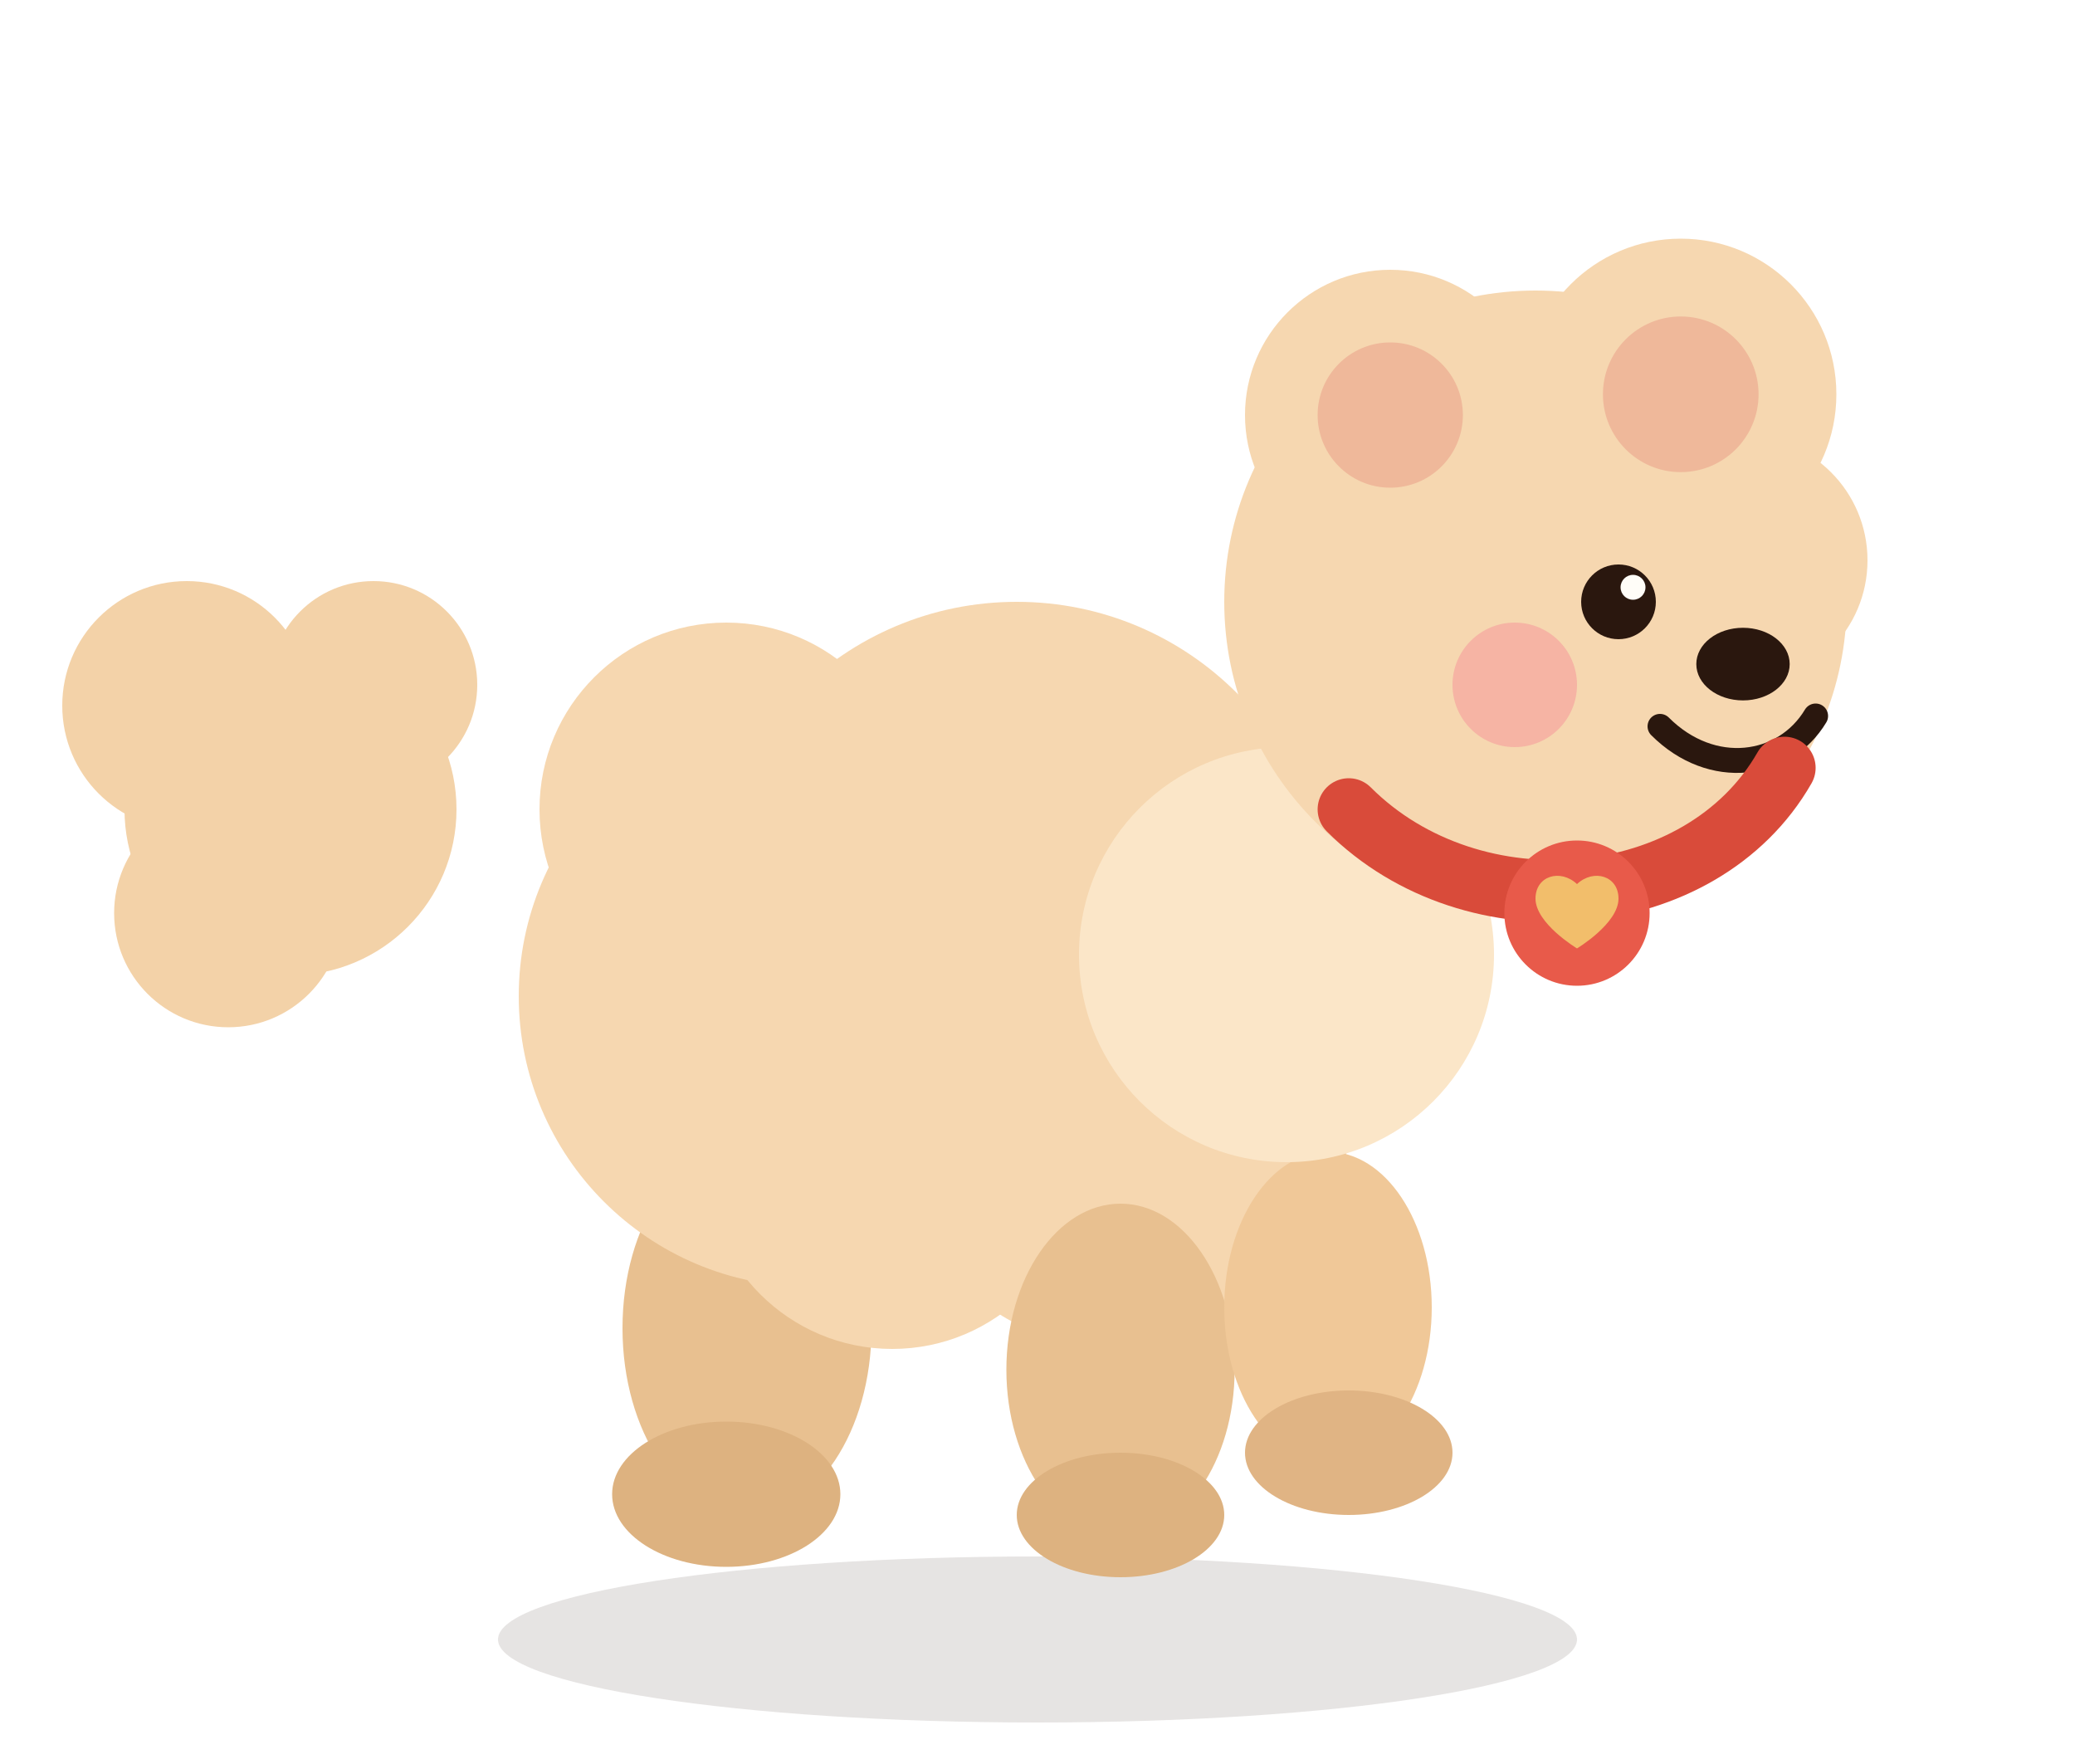
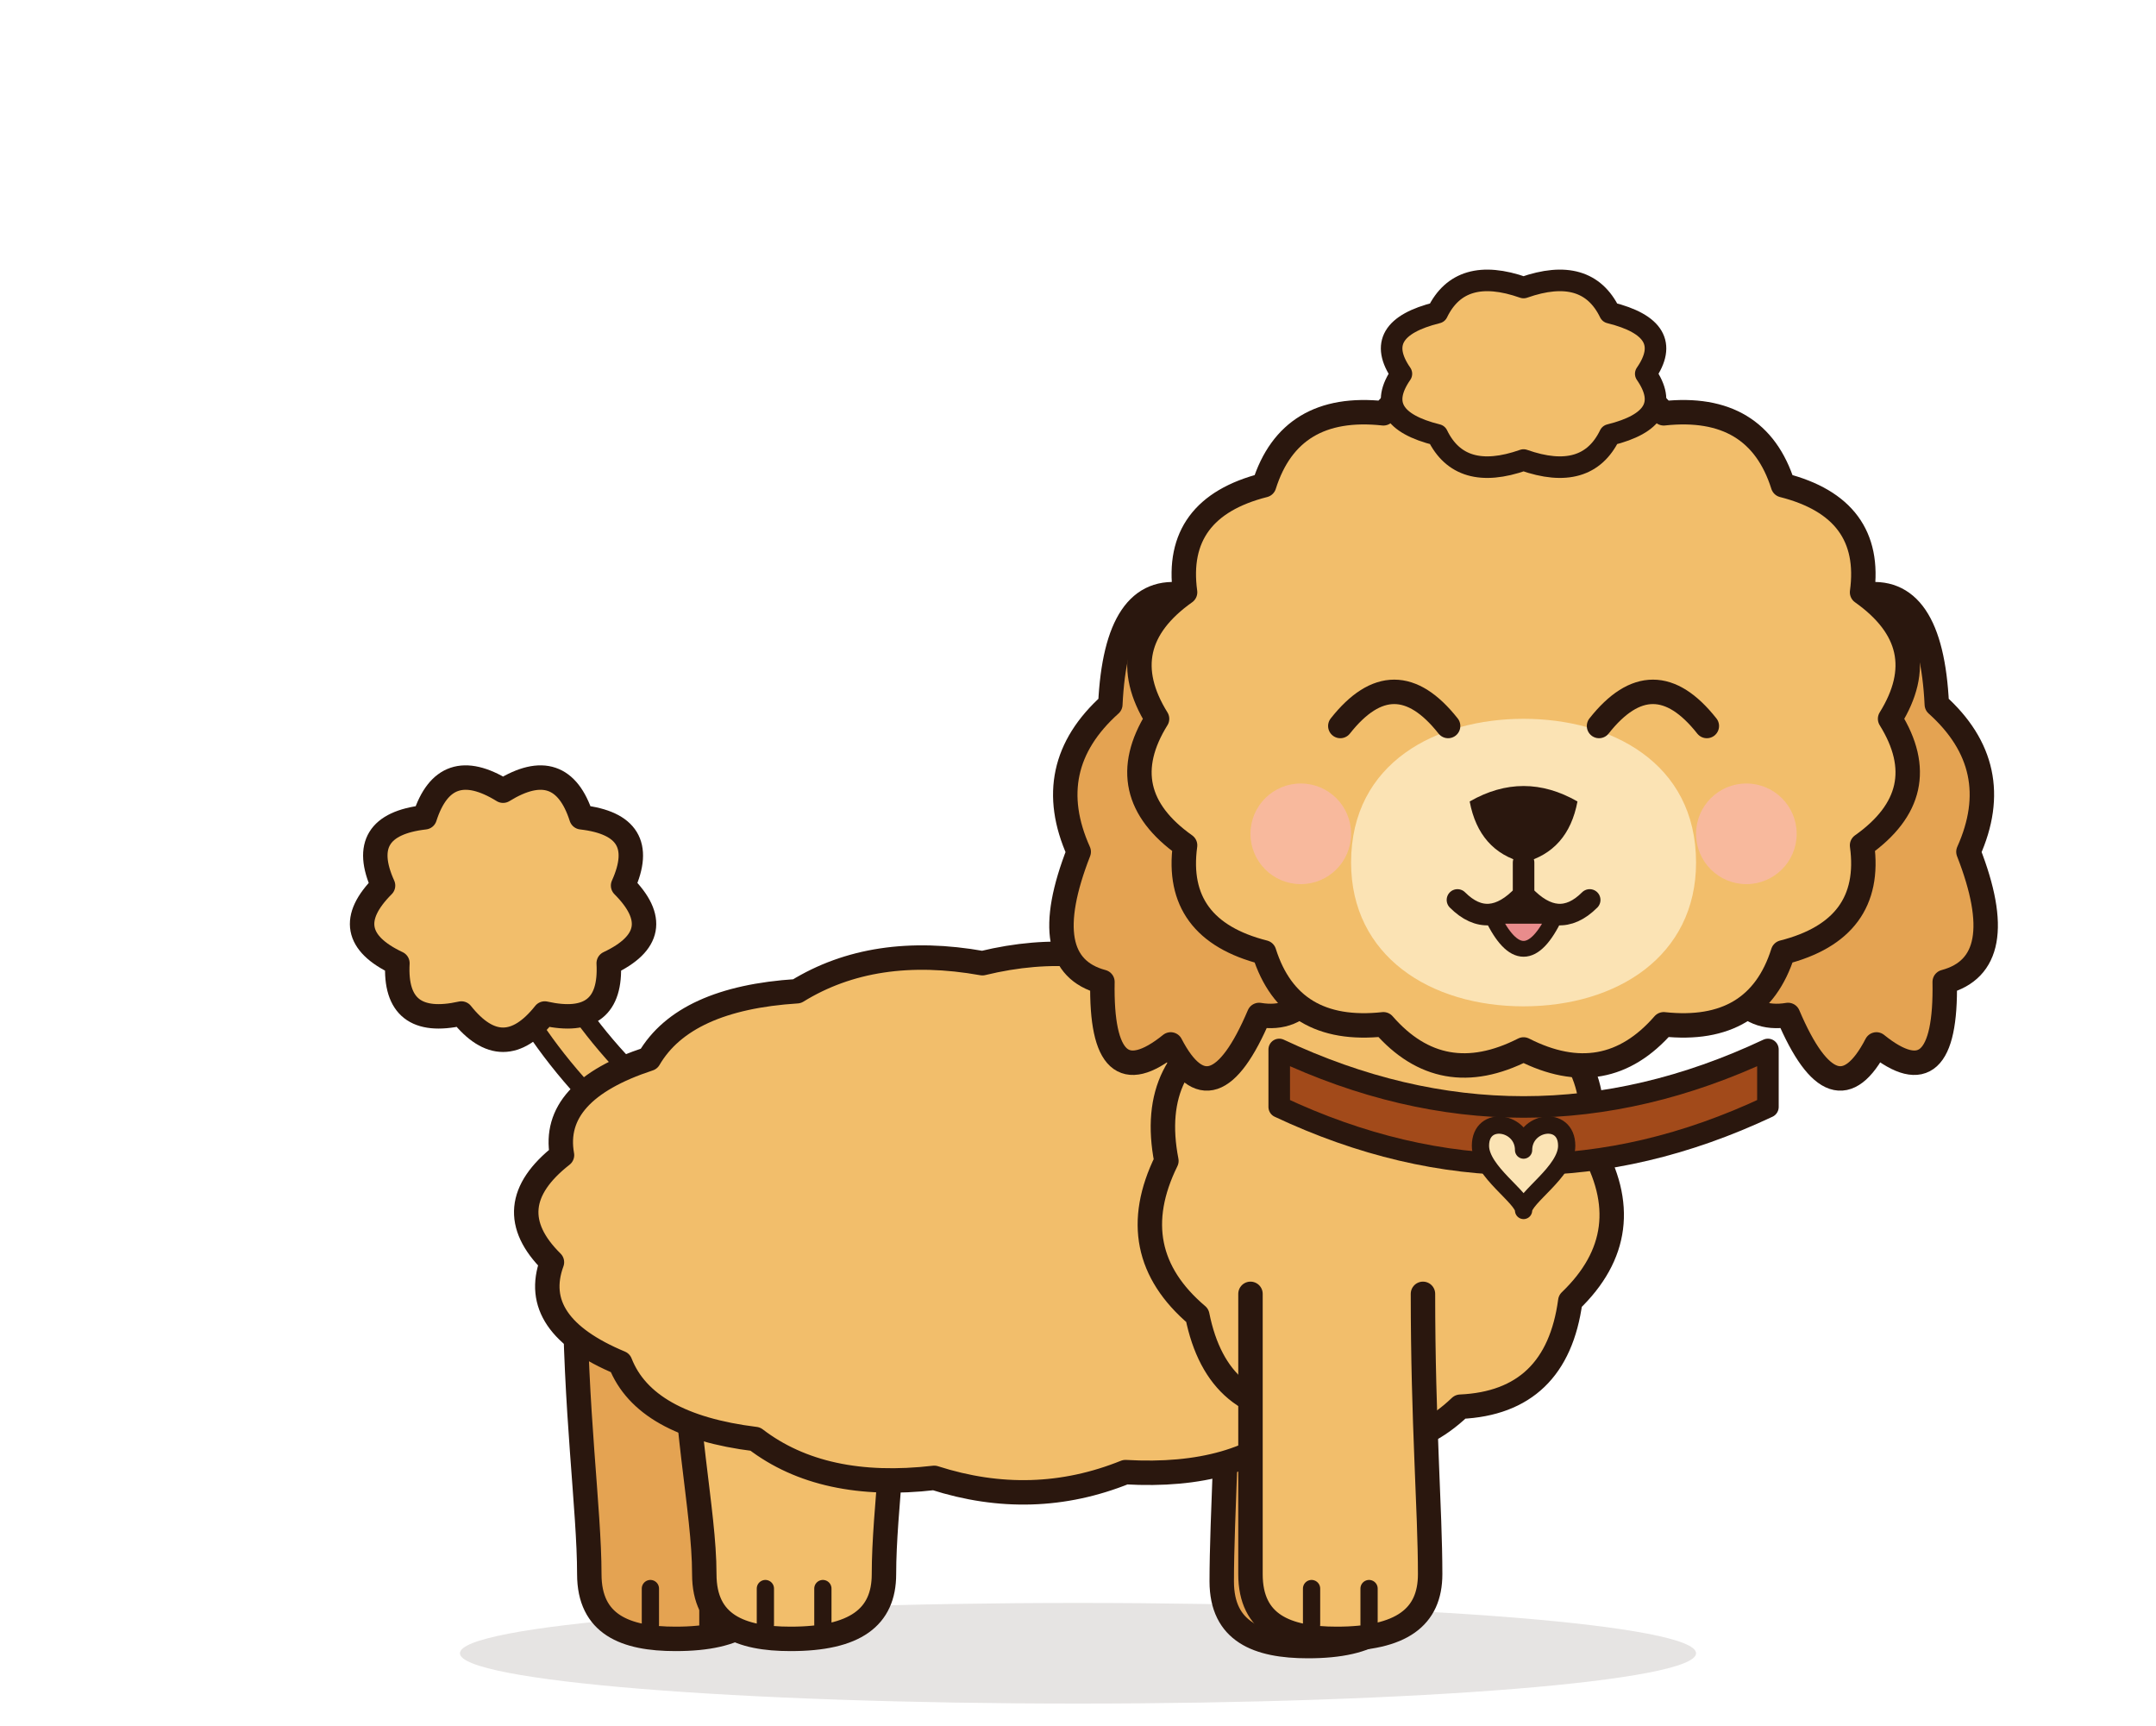
- <svg xmlns="http://www.w3.org/2000/svg" viewBox="0 0 200 170" fill="none">
-   <ellipse cx="100" cy="158" rx="52" ry="8" fill="#2A170E" opacity=".12" />
-   <g fill="#F3D2A8">
-     <circle cx="28" cy="78" r="16" />
-     <circle cx="18" cy="68" r="12" />
-     <circle cx="22" cy="88" r="11" />
-     <circle cx="36" cy="66" r="10" />
+ <svg xmlns="http://www.w3.org/2000/svg" viewBox="0 0 300 240" fill="none" aria-hidden="true">
+   <ellipse cx="150" cy="230" rx="86" ry="7" fill="#2a170e" opacity="0.12" />
+   <g>
+     <g transform="translate(94 192)">
+       <path d="M-14 -14 C-14 4 -12 18 -12 27 C-12 34 -7 36 0 36 C9 36 13 33 13 27 C13 18 14 4 14 -14Z" fill="#e4a352" />
+       <path d="M-14 -14 C-14 4 -12 18 -12 27 C-12 34 -7 36 0 36 C9 36 13 33 13 27 C13 18 14 4 14 -14" stroke="#2a170e" stroke-width="3.4" stroke-linejoin="round" stroke-linecap="round" fill="none" />
+       <path d="M-3.5 29 v5 M4.5 29 v5" stroke="#2a170e" stroke-width="2.4" stroke-linejoin="round" stroke-linecap="round" fill="none" />
+     </g>
+     <g transform="translate(182 193)">
+       <path d="M-11 -14 C-11 4 -12 18 -12 27 C-12 34 -7 36 0 36 C9 36 13 33 13 27 C13 18 11 4 11 -14Z" fill="#e4a352" />
+       <path d="M-11 -14 C-11 4 -12 18 -12 27 C-12 34 -7 36 0 36 C9 36 13 33 13 27 C13 18 11 4 11 -14" stroke="#2a170e" stroke-width="3.4" stroke-linejoin="round" stroke-linecap="round" fill="none" />
+       <path d="M-3.5 29 v5 M4.5 29 v5" stroke="#2a170e" stroke-width="2.4" stroke-linejoin="round" stroke-linecap="round" fill="none" />
+     </g>
+     <g>
+       <path d="M86 152 C80 146 76 140 74 136" stroke="#2a170e" stroke-width="9" stroke-linejoin="round" stroke-linecap="round" fill="none" />
+       <path d="M86 152 C80 146 76 140 74 136" stroke="#f2be6b" stroke-width="4" fill="none" stroke-linecap="round" />
+       <path d="M70.0 110.0Q78.1 105.0 80.9 113.7Q90.5 114.8 86.7 123.2Q93.4 129.9 84.7 134.0Q85.2 143.1 75.8 141.0Q70.0 148.3 64.2 141.0Q54.8 143.1 55.3 134.0Q46.6 129.9 53.3 123.2Q49.5 114.8 59.1 113.7Q61.9 105.0 70.0 110.0Z" fill="#f2be6b" stroke="#2a170e" stroke-width="3.4" stroke-linejoin="round" stroke-linecap="round" />
+     </g>
+     <g transform="translate(110 194)">
+       <path d="M-15 -14 C-15 4 -12 16 -12 25 C-12 32 -7 34 0 34 C9 34 13 31 13 25 C13 16 15 4 15 -14Z" fill="#f2be6b" />
+       <path d="M-15 -14 C-15 4 -12 16 -12 25 C-12 32 -7 34 0 34 C9 34 13 31 13 25 C13 16 15 4 15 -14" stroke="#2a170e" stroke-width="3.4" stroke-linejoin="round" stroke-linecap="round" fill="none" />
+       <path d="M-3.5 27 v5 M4.5 27 v5" stroke="#2a170e" stroke-width="2.4" stroke-linejoin="round" stroke-linecap="round" fill="none" />
+     </g>
+     <path d="M76.8 175.6Q69.0 167.9 78.2 160.7Q76.6 151.8 90.3 147.3Q95.2 138.9 110.9 137.9Q121.6 131.3 136.7 134.0Q151.1 130.5 162.9 136.4Q178.7 136.4 185.3 144.5Q199.7 148.2 199.7 157.1Q210.3 163.7 203.9 171.9Q208.7 180.4 197.0 186.3Q195.3 195.2 180.3 198.0Q172.3 205.7 156.6 204.8Q143.7 210.0 130.0 205.6Q114.5 207.4 105.1 200.2Q89.7 198.3 86.3 189.6Q73.6 184.3 76.8 175.6Z" fill="#f2be6b" stroke="#2a170e" stroke-width="3.4" stroke-linejoin="round" stroke-linecap="round" />
+     <path d="M182.7 196.4Q169.4 196.9 166.6 183.0Q156.1 174.1 162.3 161.5Q159.6 147.6 171.9 142.2Q178.2 129.7 191.0 134.0Q203.3 128.7 210.5 140.8Q223.1 145.2 221.3 159.3Q228.4 171.5 218.5 181.0Q216.6 195.1 203.2 195.7Q193.3 205.1 182.7 196.4Z" fill="#f2be6b" stroke="#2a170e" stroke-width="3.4" stroke-linejoin="round" stroke-linecap="round" />
+     <g transform="translate(186 194)">
+       <path d="M-12 -14 C-12 4 -12 16 -12 25 C-12 32 -7 34 0 34 C9 34 13 31 13 25 C13 16 12 4 12 -14Z" fill="#f2be6b" />
+       <path d="M-12 -14 C-12 4 -12 16 -12 25 C-12 32 -7 34 0 34 C9 34 13 31 13 25 C13 16 12 4 12 -14" stroke="#2a170e" stroke-width="3.4" stroke-linejoin="round" stroke-linecap="round" fill="none" />
+       <path d="M-3.5 27 v5 M4.5 27 v5" stroke="#2a170e" stroke-width="2.4" stroke-linejoin="round" stroke-linecap="round" fill="none" />
+     </g>
+     <g>
+       <path d="M178 146 Q212 162 246 146 L246 154 Q212 170 178 154 Z" fill="#a24a1a" stroke="#2a170e" stroke-width="3" stroke-linejoin="round" stroke-linecap="round" />
+       <path d="M212 160 C212 156 206 155 206 159.4 C206 163 212 166.6 212 168.4 C212 166.6 218 163 218 159.4 C218 155 212 156 212 160 Z" fill="#fbe3b4" stroke="#2a170e" stroke-width="2.4" stroke-linejoin="round" stroke-linecap="round" />
+       <path d="M177.1 78.7Q186.9 70.8 186.6 87.4Q196.0 89.9 189.9 105.5Q195.2 117.3 185.5 126.0Q184.7 142.8 175.2 141.2Q168.7 156.5 162.9 145.3Q153.1 153.2 153.4 136.6Q144.0 134.1 150.1 118.5Q144.8 106.7 154.5 98.0Q155.3 81.2 164.8 82.8Q171.3 67.5 177.1 78.7Z" fill="#e4a352" stroke="#2a170e" stroke-width="3.4" stroke-linejoin="round" stroke-linecap="round" />
+       <path d="M246.9 78.7Q252.7 67.5 259.2 82.8Q268.7 81.2 269.5 98.0Q279.2 106.7 273.9 118.5Q280.0 134.1 270.6 136.6Q270.9 153.2 261.1 145.3Q255.3 156.5 248.8 141.2Q239.3 142.8 238.5 126.0Q228.8 117.3 234.1 105.5Q228.0 89.9 237.4 87.4Q237.1 70.8 246.9 78.7Z" fill="#e4a352" stroke="#2a170e" stroke-width="3.4" stroke-linejoin="round" stroke-linecap="round" />
+       <path d="M212.0 54.0Q223.4 48.2 231.5 57.5Q244.5 56.1 248.1 67.5Q260.7 70.7 259.1 82.4Q269.4 89.7 263.0 100.0Q269.4 110.3 259.1 117.6Q260.7 129.3 248.1 132.5Q244.5 143.9 231.5 142.5Q223.4 151.8 212.0 146.0Q200.6 151.8 192.5 142.5Q179.5 143.9 175.9 132.5Q163.3 129.3 164.9 117.6Q154.6 110.3 161.0 100.0Q154.6 89.7 164.9 82.4Q163.3 70.7 175.9 67.5Q179.5 56.1 192.5 57.5Q200.6 48.2 212.0 54.0Z" fill="#f2be6b" stroke="#2a170e" stroke-width="3.4" stroke-linejoin="round" stroke-linecap="round" />
+       <path d="M195.0 52.0Q190.7 45.8 200.0 43.5Q203.2 36.9 212.0 40.0Q220.8 36.9 224.0 43.5Q233.3 45.8 229.0 52.0Q233.3 58.2 224.0 60.5Q220.8 67.1 212.0 64.0Q203.2 67.1 200.0 60.5Q190.7 58.2 195.0 52.0Z" fill="#f2be6b" stroke="#2a170e" stroke-width="3" stroke-linejoin="round" stroke-linecap="round" />
+       <path d="M188 120 C188 106 200 100 212 100 C224 100 236 106 236 120 C236 133 225 140 212 140 C199 140 188 133 188 120 Z" fill="#fbe3b4" />
+       <circle cx="181" cy="116" r="7" fill="#f9b9a6" opacity="0.85" />
+       <circle cx="243" cy="116" r="7" fill="#f9b9a6" opacity="0.85" />
+       <path d="M186.5 101 Q194 91.5 201.5 101 M222.5 101 Q230 91.5 237.5 101" stroke="#2a170e" stroke-width="3.4" stroke-linejoin="round" stroke-linecap="round" fill="none" />
+       <path d="M204.5 111.5 Q212 107.2 219.5 111.5 Q218.2 118.4 212 120 Q205.8 118.4 204.5 111.5 Z" fill="#2a170e" />
+       <path d="M212 120 V124.5 M212 124.5 Q207.2 129.6 202.8 125.2 M212 124.5 Q216.8 129.6 221.2 125.2" stroke="#2a170e" stroke-width="3" stroke-linejoin="round" stroke-linecap="round" fill="none" />
+       <path d="M207.6 127.4 Q212 136.6 216.4 127.4 Z" fill="#e98c8c" stroke="#2a170e" stroke-width="2.2" stroke-linejoin="round" />
+     </g>
  </g>
-   <ellipse cx="72" cy="128" rx="12" ry="18" fill="#E8C090" />
-   <ellipse cx="70" cy="144" rx="11" ry="7" fill="#DDB280" />
-   <g fill="#F6D7B0">
-     <circle cx="78" cy="96" r="28" />
-     <circle cx="98" cy="88" r="30" />
-     <circle cx="70" cy="78" r="18" />
-     <circle cx="108" cy="108" r="22" />
-     <circle cx="86" cy="112" r="18" />
-   </g>
-   <ellipse cx="108" cy="132" rx="11" ry="16" fill="#E8C090" />
-   <ellipse cx="108" cy="146" rx="10" ry="6" fill="#DDB280" />
-   <ellipse cx="128" cy="126" rx="10" ry="15" fill="#F0C898" />
-   <ellipse cx="130" cy="140" rx="10" ry="6" fill="#E0B484" />
-   <circle cx="124" cy="92" r="20" fill="#FBE6C8" />
-   <g fill="#F6D7B0">
-     <circle cx="148" cy="58" r="30" />
-     <circle cx="134" cy="40" r="14" />
-     <circle cx="162" cy="38" r="15" />
-     <circle cx="168" cy="54" r="12" />
-     <circle cx="132" cy="58" r="12" />
-   </g>
-   <circle cx="134" cy="40" r="7" fill="#EFB89A" />
-   <circle cx="162" cy="38" r="7.5" fill="#EFB89A" />
-   <circle cx="156" cy="58" r="3.6" fill="#2A170E" />
-   <ellipse cx="168" cy="64" rx="4.5" ry="3.5" fill="#2A170E" />
-   <circle cx="157.4" cy="56.6" r="1.2" fill="#FFFDF8" />
-   <path d="M160 70c5 5 12 4 15-1" stroke="#2A170E" stroke-width="2.4" stroke-linecap="round" />
-   <circle cx="146" cy="66" r="6" fill="#F5A8A0" opacity=".75" />
-   <path d="M130 78c12 12 34 10 42-4" stroke="#D94B3A" stroke-width="6" stroke-linecap="round" />
-   <circle cx="152" cy="88" r="7" fill="#E85A4A" />
-   <path d="M152 85.2c-1.6-1.5-4-.8-4 1.4 0 2.4 4 4.8 4 4.8s4-2.4 4-4.8c0-2.2-2.4-2.9-4-1.4z" fill="#F2BE6B" />
</svg>
